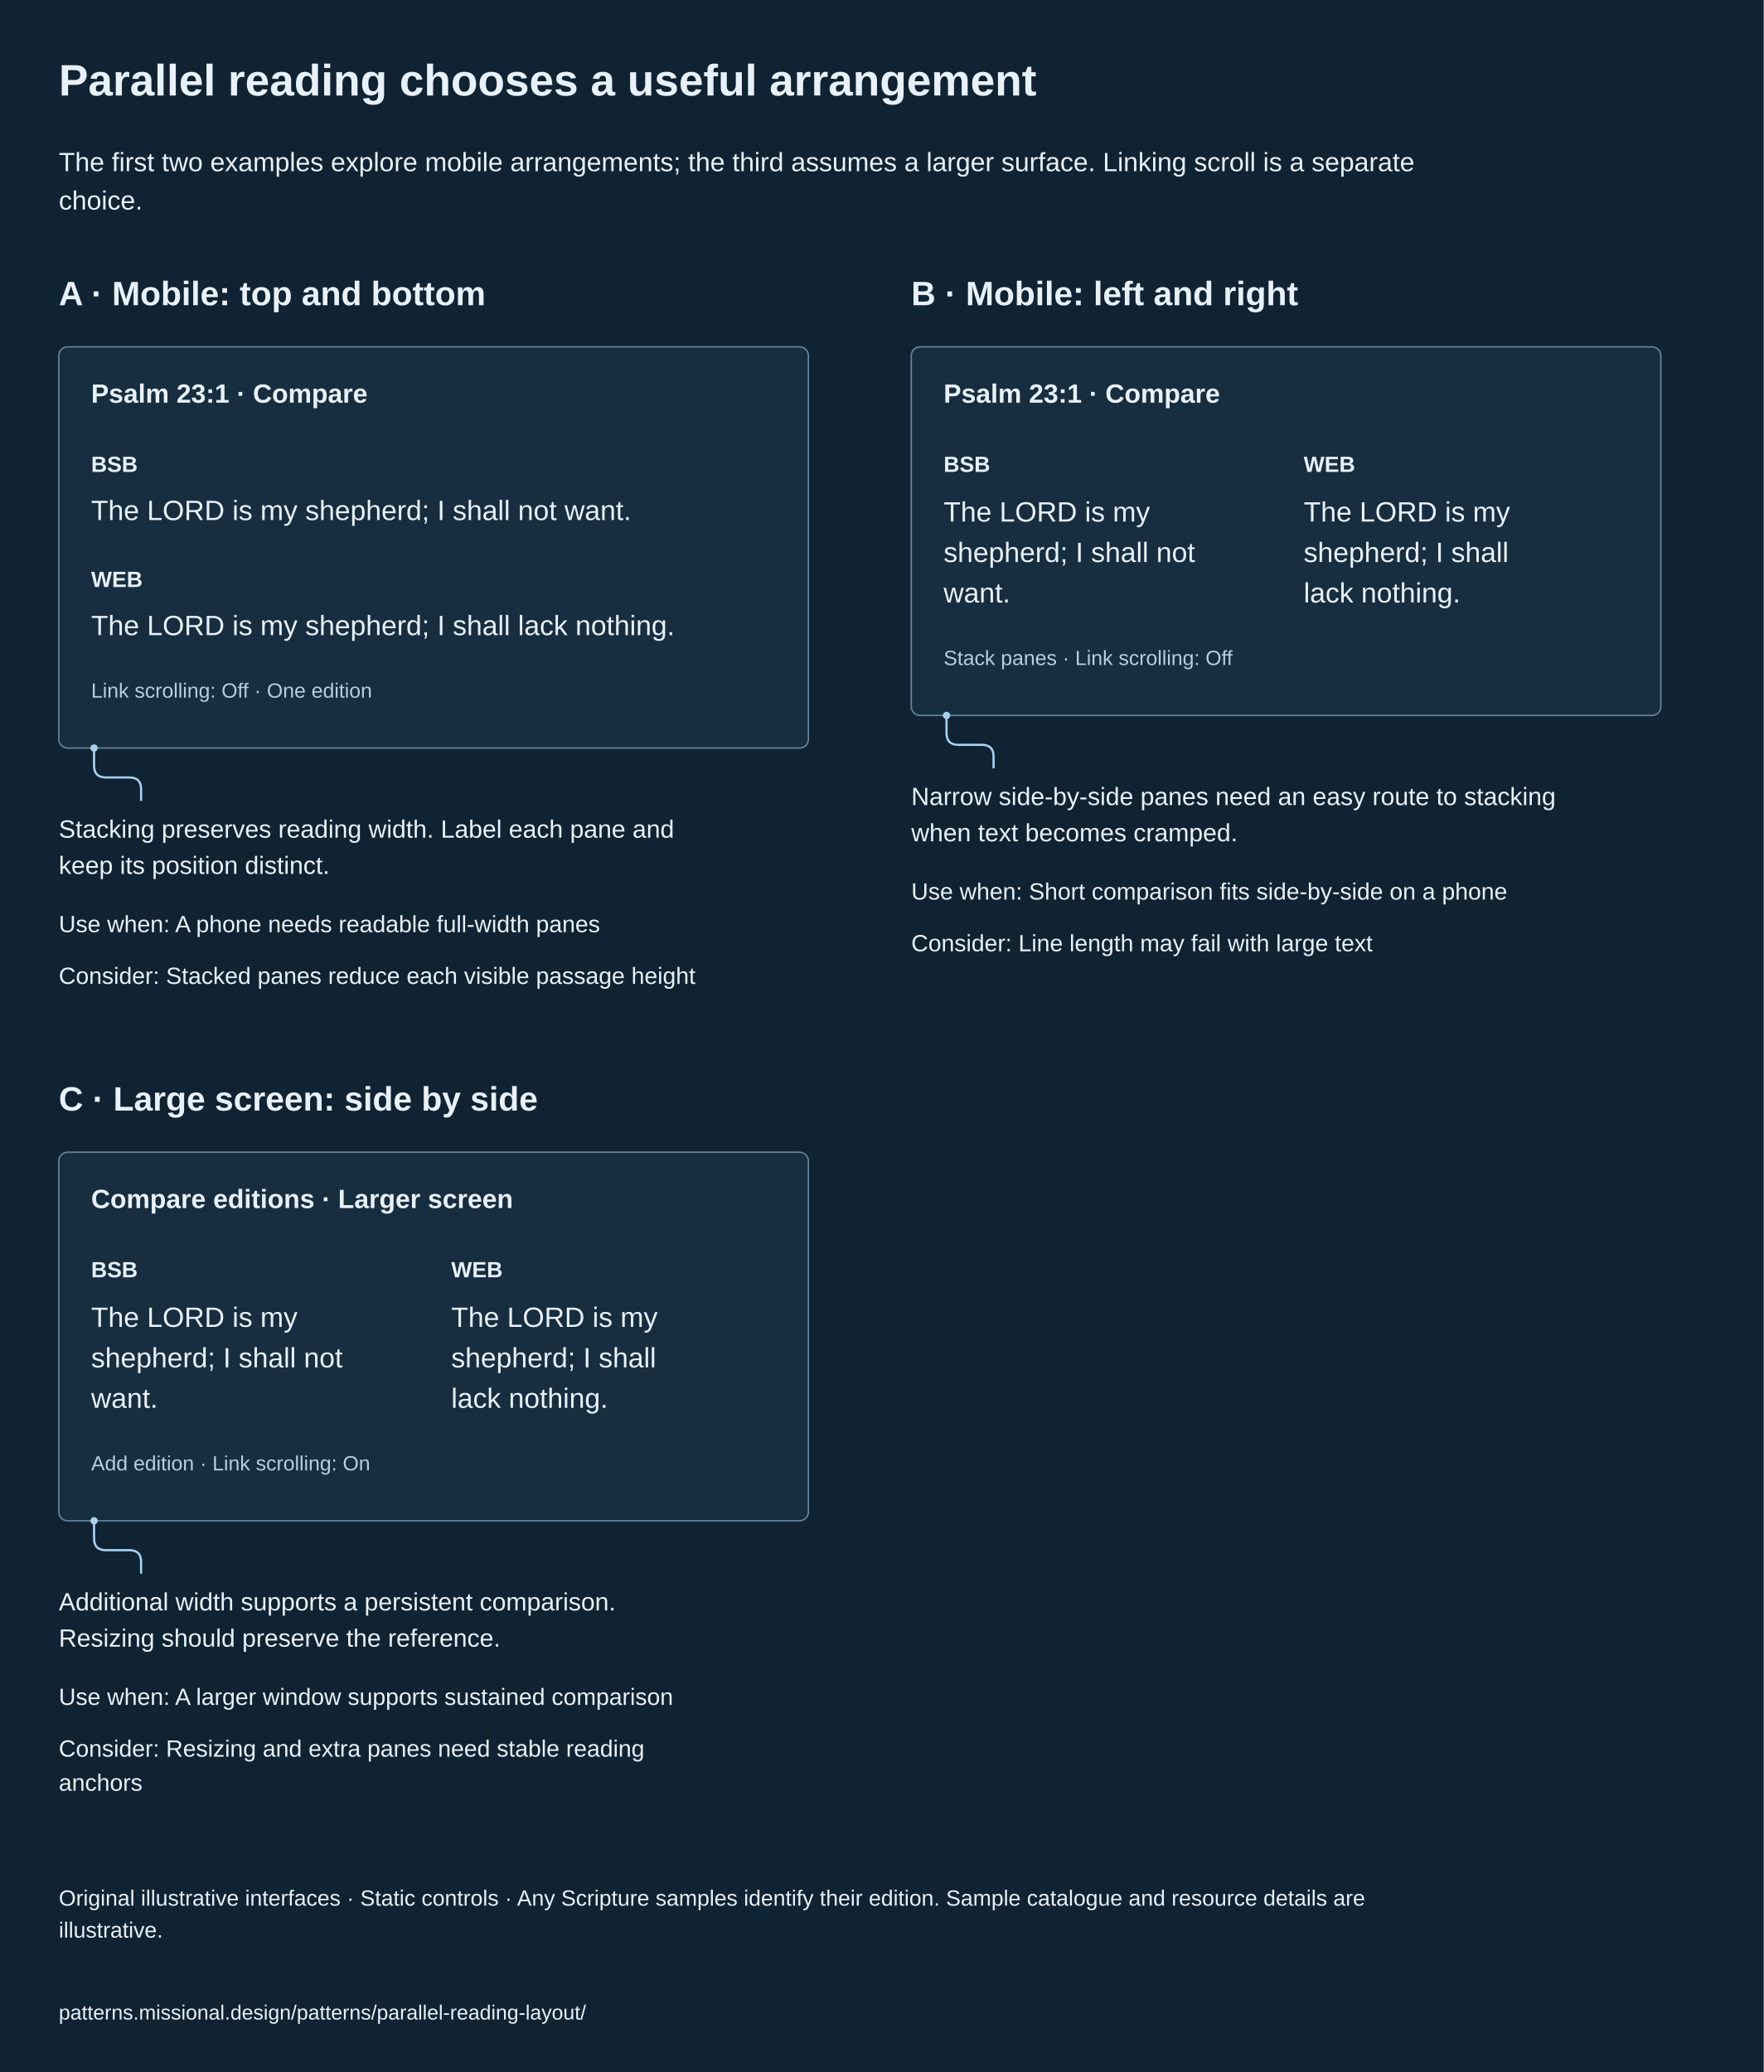
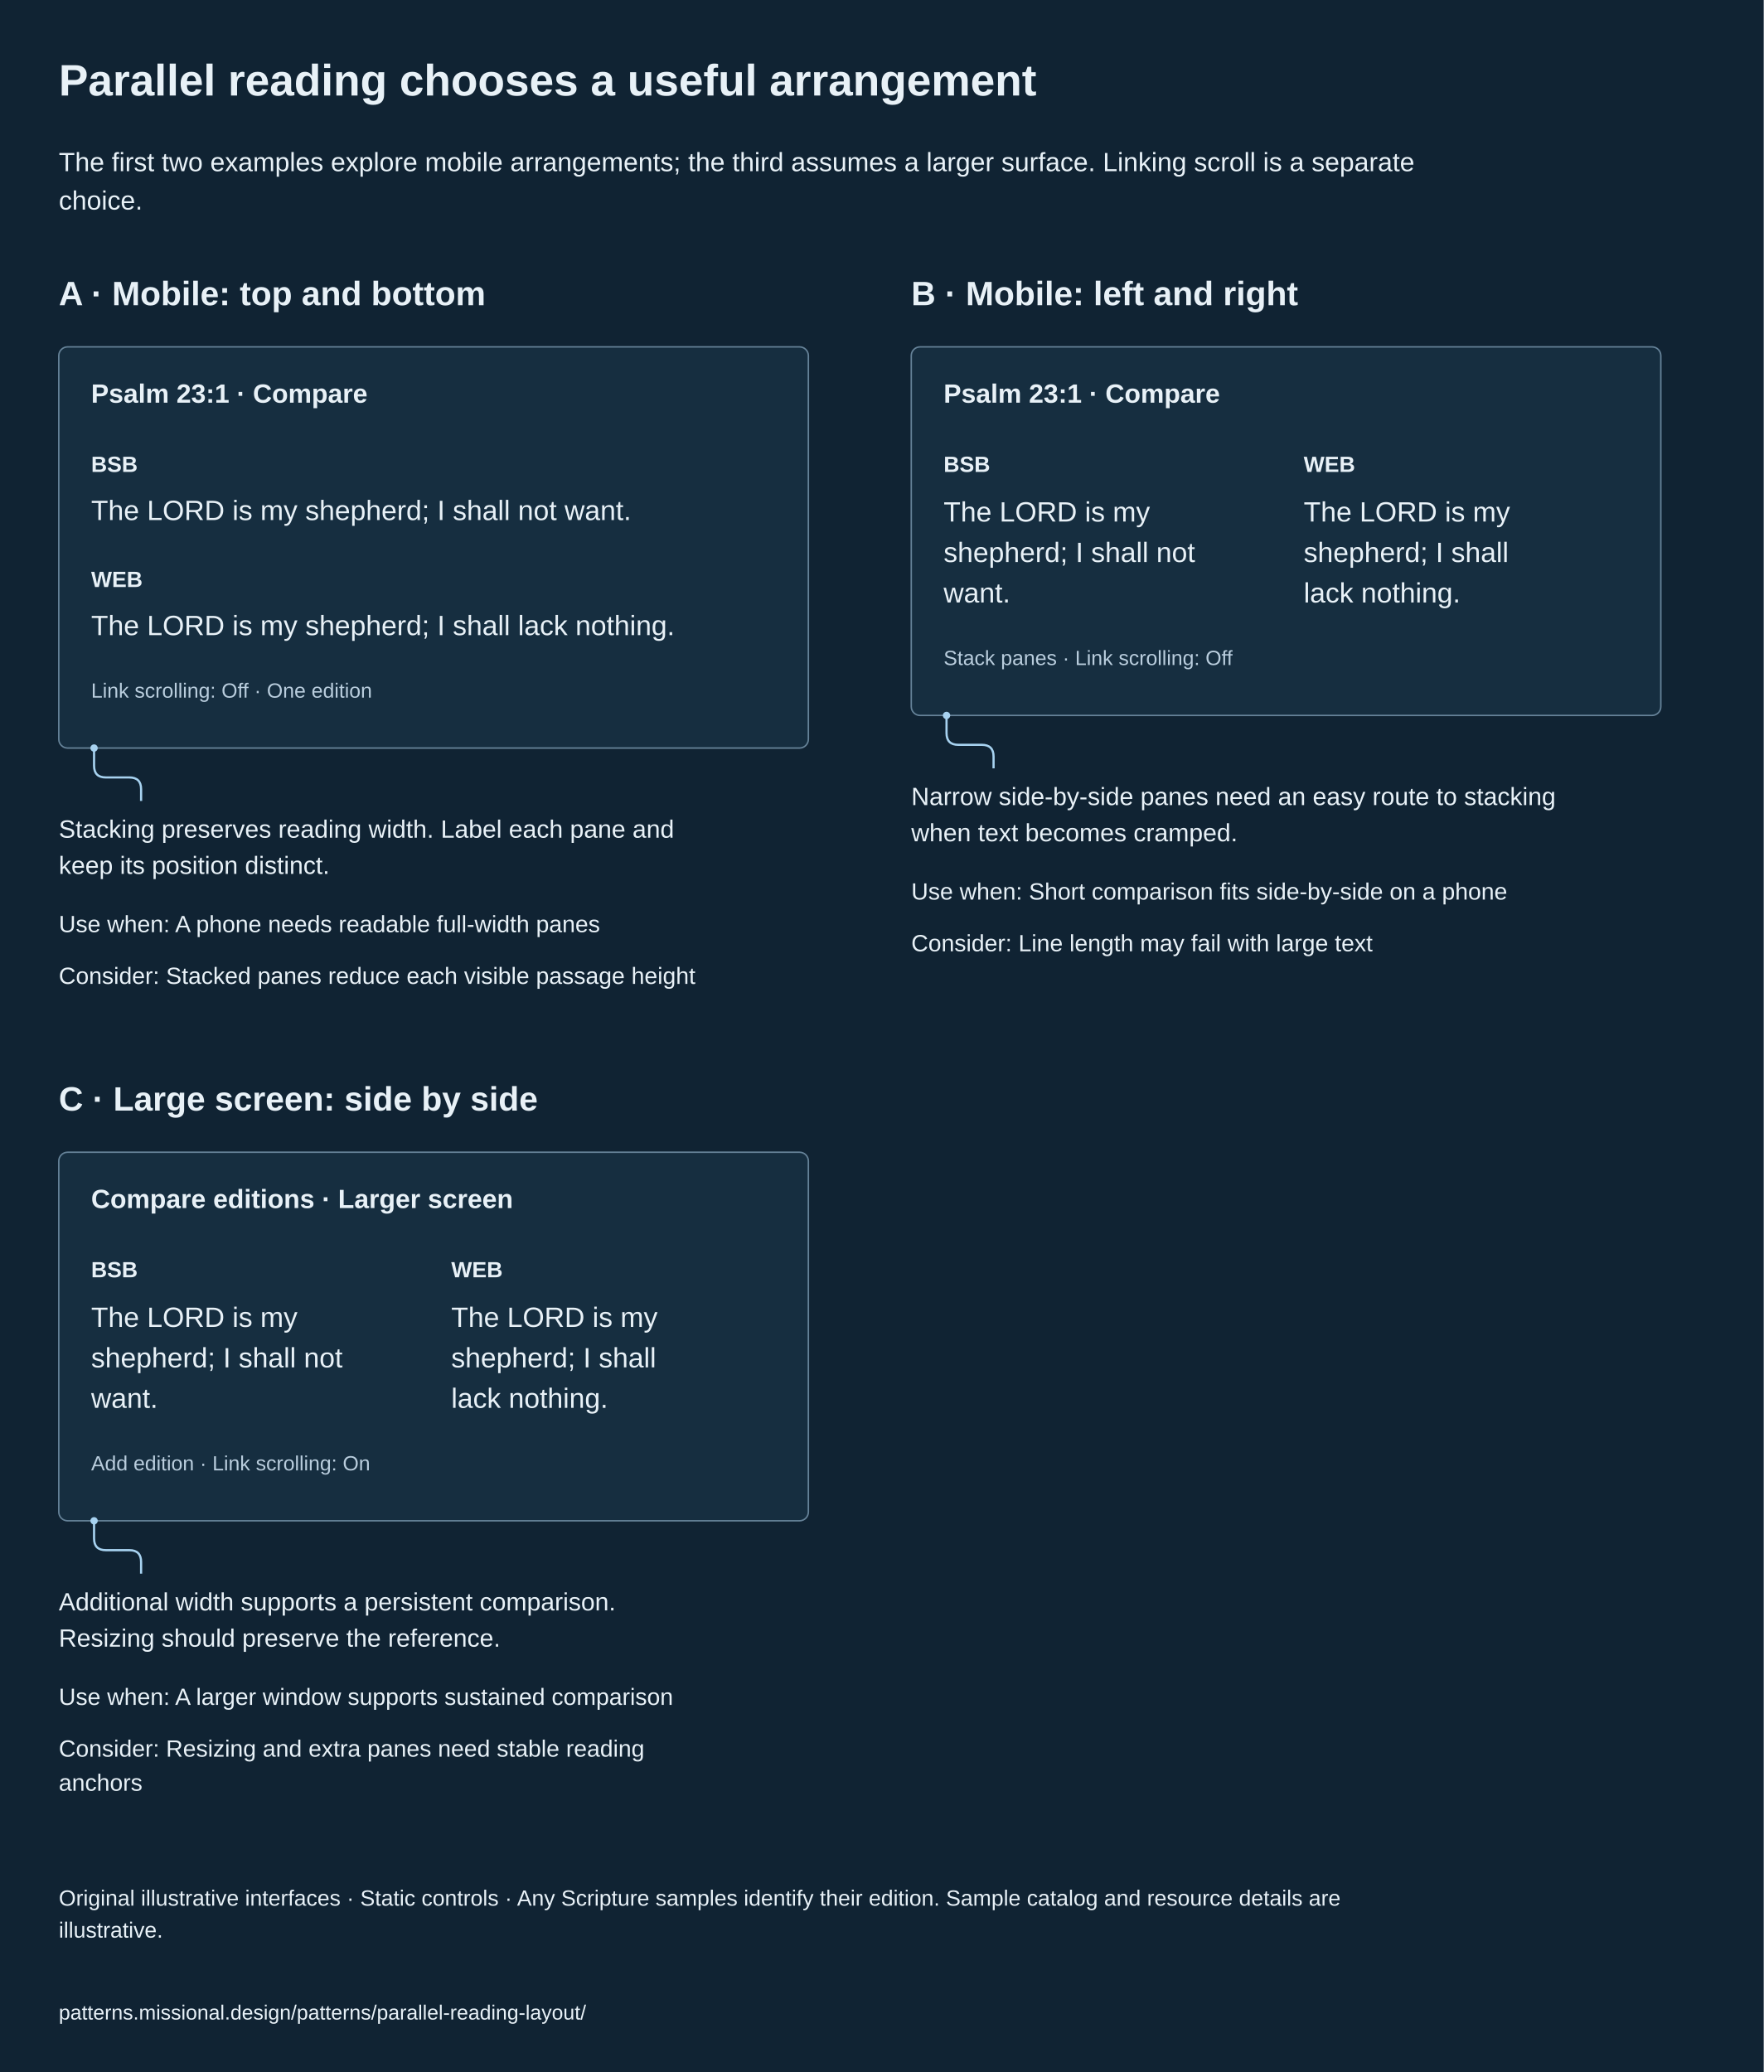
<svg xmlns="http://www.w3.org/2000/svg" viewBox="0 0 1200 1410" role="img" aria-labelledby="title desc" data-illustration-theme="dark">
  <rect width="1200" height="1410" fill="#102333" />
  <g font-family="Arial, sans-serif">
    <text x="40" y="65" font-size="30" fill="#e8f1f7" font-weight="700">Parallel reading chooses a useful arrangement</text>
    <text x="40" y="116.5" font-size="18" fill="#e8f1f7">The first two examples explore mobile arrangements; the third assumes a larger surface. Linking scroll is a separate</text>
    <text x="40" y="142.6" font-size="18" fill="#e8f1f7">choice.</text>
    <text x="40" y="207.7" font-size="23" fill="#e8f1f7" font-weight="700">A · Mobile: top and bottom</text>
    <rect x="40" y="236.05" width="510" height="273.0" rx="6" fill="#162e40" stroke="#668399" />
    <text x="62" y="274.05" font-size="18" fill="#e8f1f7" font-weight="700">Psalm 23:1 · Compare</text>
    <text x="62" y="321.15" font-size="15" fill="#e8f1f7" font-weight="700">BSB</text>
    <text x="62" y="353.9" font-size="19" fill="#e8f1f7">The LORD is my shepherd; I shall not want.</text>
    <text x="62" y="399.45" font-size="15" fill="#e8f1f7" font-weight="700">WEB</text>
    <text x="62" y="432.2" font-size="19" fill="#e8f1f7">The LORD is my shepherd; I shall lack nothing.</text>
    <text x="62" y="474.75" font-size="14" fill="#b9cddd">Link scrolling: Off  ·  One edition</text>
    <path d="M64 509.05v12 q0 8 8 8 h16 q8 0 8 8 v8" fill="none" stroke="#a7d2f0" stroke-width="1.5" />
    <circle cx="64" cy="509.05" r="2.5" fill="#a7d2f0" />
    <text x="40" y="570.05" font-size="17" fill="#e8f1f7">Stacking preserves reading width. Label each pane and</text>
    <text x="40" y="594.7" font-size="17" fill="#e8f1f7">keep its position distinct.</text>
    <text x="40" y="634.35" font-size="16" fill="#e8f1f7">Use when: A phone needs readable full-width panes</text>
    <text x="40" y="669.55" font-size="16" fill="#e8f1f7">Consider: Stacked panes reduce each visible passage height</text>
    <text x="620" y="207.7" font-size="23" fill="#e8f1f7" font-weight="700">B · Mobile: left and right</text>
    <rect x="620" y="236.05" width="510" height="250.8" rx="6" fill="#162e40" stroke="#668399" />
    <text x="642" y="274.05" font-size="18" fill="#e8f1f7" font-weight="700">Psalm 23:1 · Compare</text>
    <text x="642" y="321.15" font-size="15" fill="#e8f1f7" font-weight="700">BSB</text>
    <text x="642" y="354.9" font-size="19" fill="#e8f1f7">The LORD is my</text>
    <text x="642" y="382.45" font-size="19" fill="#e8f1f7">shepherd; I shall not</text>
    <text x="642" y="410.0" font-size="19" fill="#e8f1f7">want.</text>
    <text x="887.0" y="321.15" font-size="15" fill="#e8f1f7" font-weight="700">WEB</text>
    <text x="887.0" y="354.9" font-size="19" fill="#e8f1f7">The LORD is my</text>
    <text x="887.0" y="382.45" font-size="19" fill="#e8f1f7">shepherd; I shall</text>
    <text x="887.0" y="410.0" font-size="19" fill="#e8f1f7">lack nothing.</text>
    <text x="642" y="452.55" font-size="14" fill="#b9cddd">Stack panes  ·  Link scrolling: Off</text>
    <path d="M644 486.85v12 q0 8 8 8 h16 q8 0 8 8 v8" fill="none" stroke="#a7d2f0" stroke-width="1.5" />
    <circle cx="644" cy="486.85" r="2.5" fill="#a7d2f0" />
    <text x="620" y="547.85" font-size="17" fill="#e8f1f7">Narrow side-by-side panes need an easy route to stacking</text>
    <text x="620" y="572.5" font-size="17" fill="#e8f1f7">when text becomes cramped.</text>
    <text x="620" y="612.15" font-size="16" fill="#e8f1f7">Use when: Short comparison fits side-by-side on a phone</text>
    <text x="620" y="647.35" font-size="16" fill="#e8f1f7">Consider: Line length may fail with large text</text>
    <text x="40" y="755.75" font-size="23" fill="#e8f1f7" font-weight="700">C · Large screen: side by side</text>
    <rect x="40" y="784.1" width="510" height="250.8" rx="6" fill="#162e40" stroke="#668399" />
    <text x="62" y="822.1" font-size="18" fill="#e8f1f7" font-weight="700">Compare editions · Larger screen</text>
    <text x="62" y="869.2" font-size="15" fill="#e8f1f7" font-weight="700">BSB</text>
    <text x="62" y="902.95" font-size="19" fill="#e8f1f7">The LORD is my</text>
    <text x="62" y="930.5" font-size="19" fill="#e8f1f7">shepherd; I shall not</text>
    <text x="62" y="958.05" font-size="19" fill="#e8f1f7">want.</text>
    <text x="307.0" y="869.2" font-size="15" fill="#e8f1f7" font-weight="700">WEB</text>
    <text x="307.0" y="902.95" font-size="19" fill="#e8f1f7">The LORD is my</text>
    <text x="307.0" y="930.5" font-size="19" fill="#e8f1f7">shepherd; I shall</text>
    <text x="307.0" y="958.05" font-size="19" fill="#e8f1f7">lack nothing.</text>
    <text x="62" y="1000.6" font-size="14" fill="#b9cddd">Add edition  ·  Link scrolling: On</text>
    <path d="M64 1034.9v12 q0 8 8 8 h16 q8 0 8 8 v8" fill="none" stroke="#a7d2f0" stroke-width="1.5" />
    <circle cx="64" cy="1034.9" r="2.5" fill="#a7d2f0" />
    <text x="40" y="1095.9" font-size="17" fill="#e8f1f7">Additional width supports a persistent comparison.</text>
    <text x="40" y="1120.55" font-size="17" fill="#e8f1f7">Resizing should preserve the reference.</text>
    <text x="40" y="1160.2" font-size="16" fill="#e8f1f7">Use when: A larger window supports sustained comparison</text>
    <text x="40" y="1195.4" font-size="16" fill="#e8f1f7">Consider: Resizing and extra panes need stable reading</text>
    <text x="40" y="1218.6" font-size="16" fill="#e8f1f7">anchors</text>
-     <text x="40" y="1296.8" font-size="15" fill="#e8f1f7">Original illustrative interfaces · Static controls · Any Scripture samples identify their edition. Sample catalogue and resource details are</text>
+     <text x="40" y="1296.8" font-size="15" fill="#e8f1f7">Original illustrative interfaces · Static controls · Any Scripture samples identify their edition. Sample catalog and resource details are</text>
    <text x="40" y="1318.55" font-size="15" fill="#e8f1f7">illustrative.</text>
    <text x="40" y="1374.3" font-size="14" fill="#e8f1f7">patterns.missional.design/patterns/parallel-reading-layout/</text>
  </g>
</svg>
